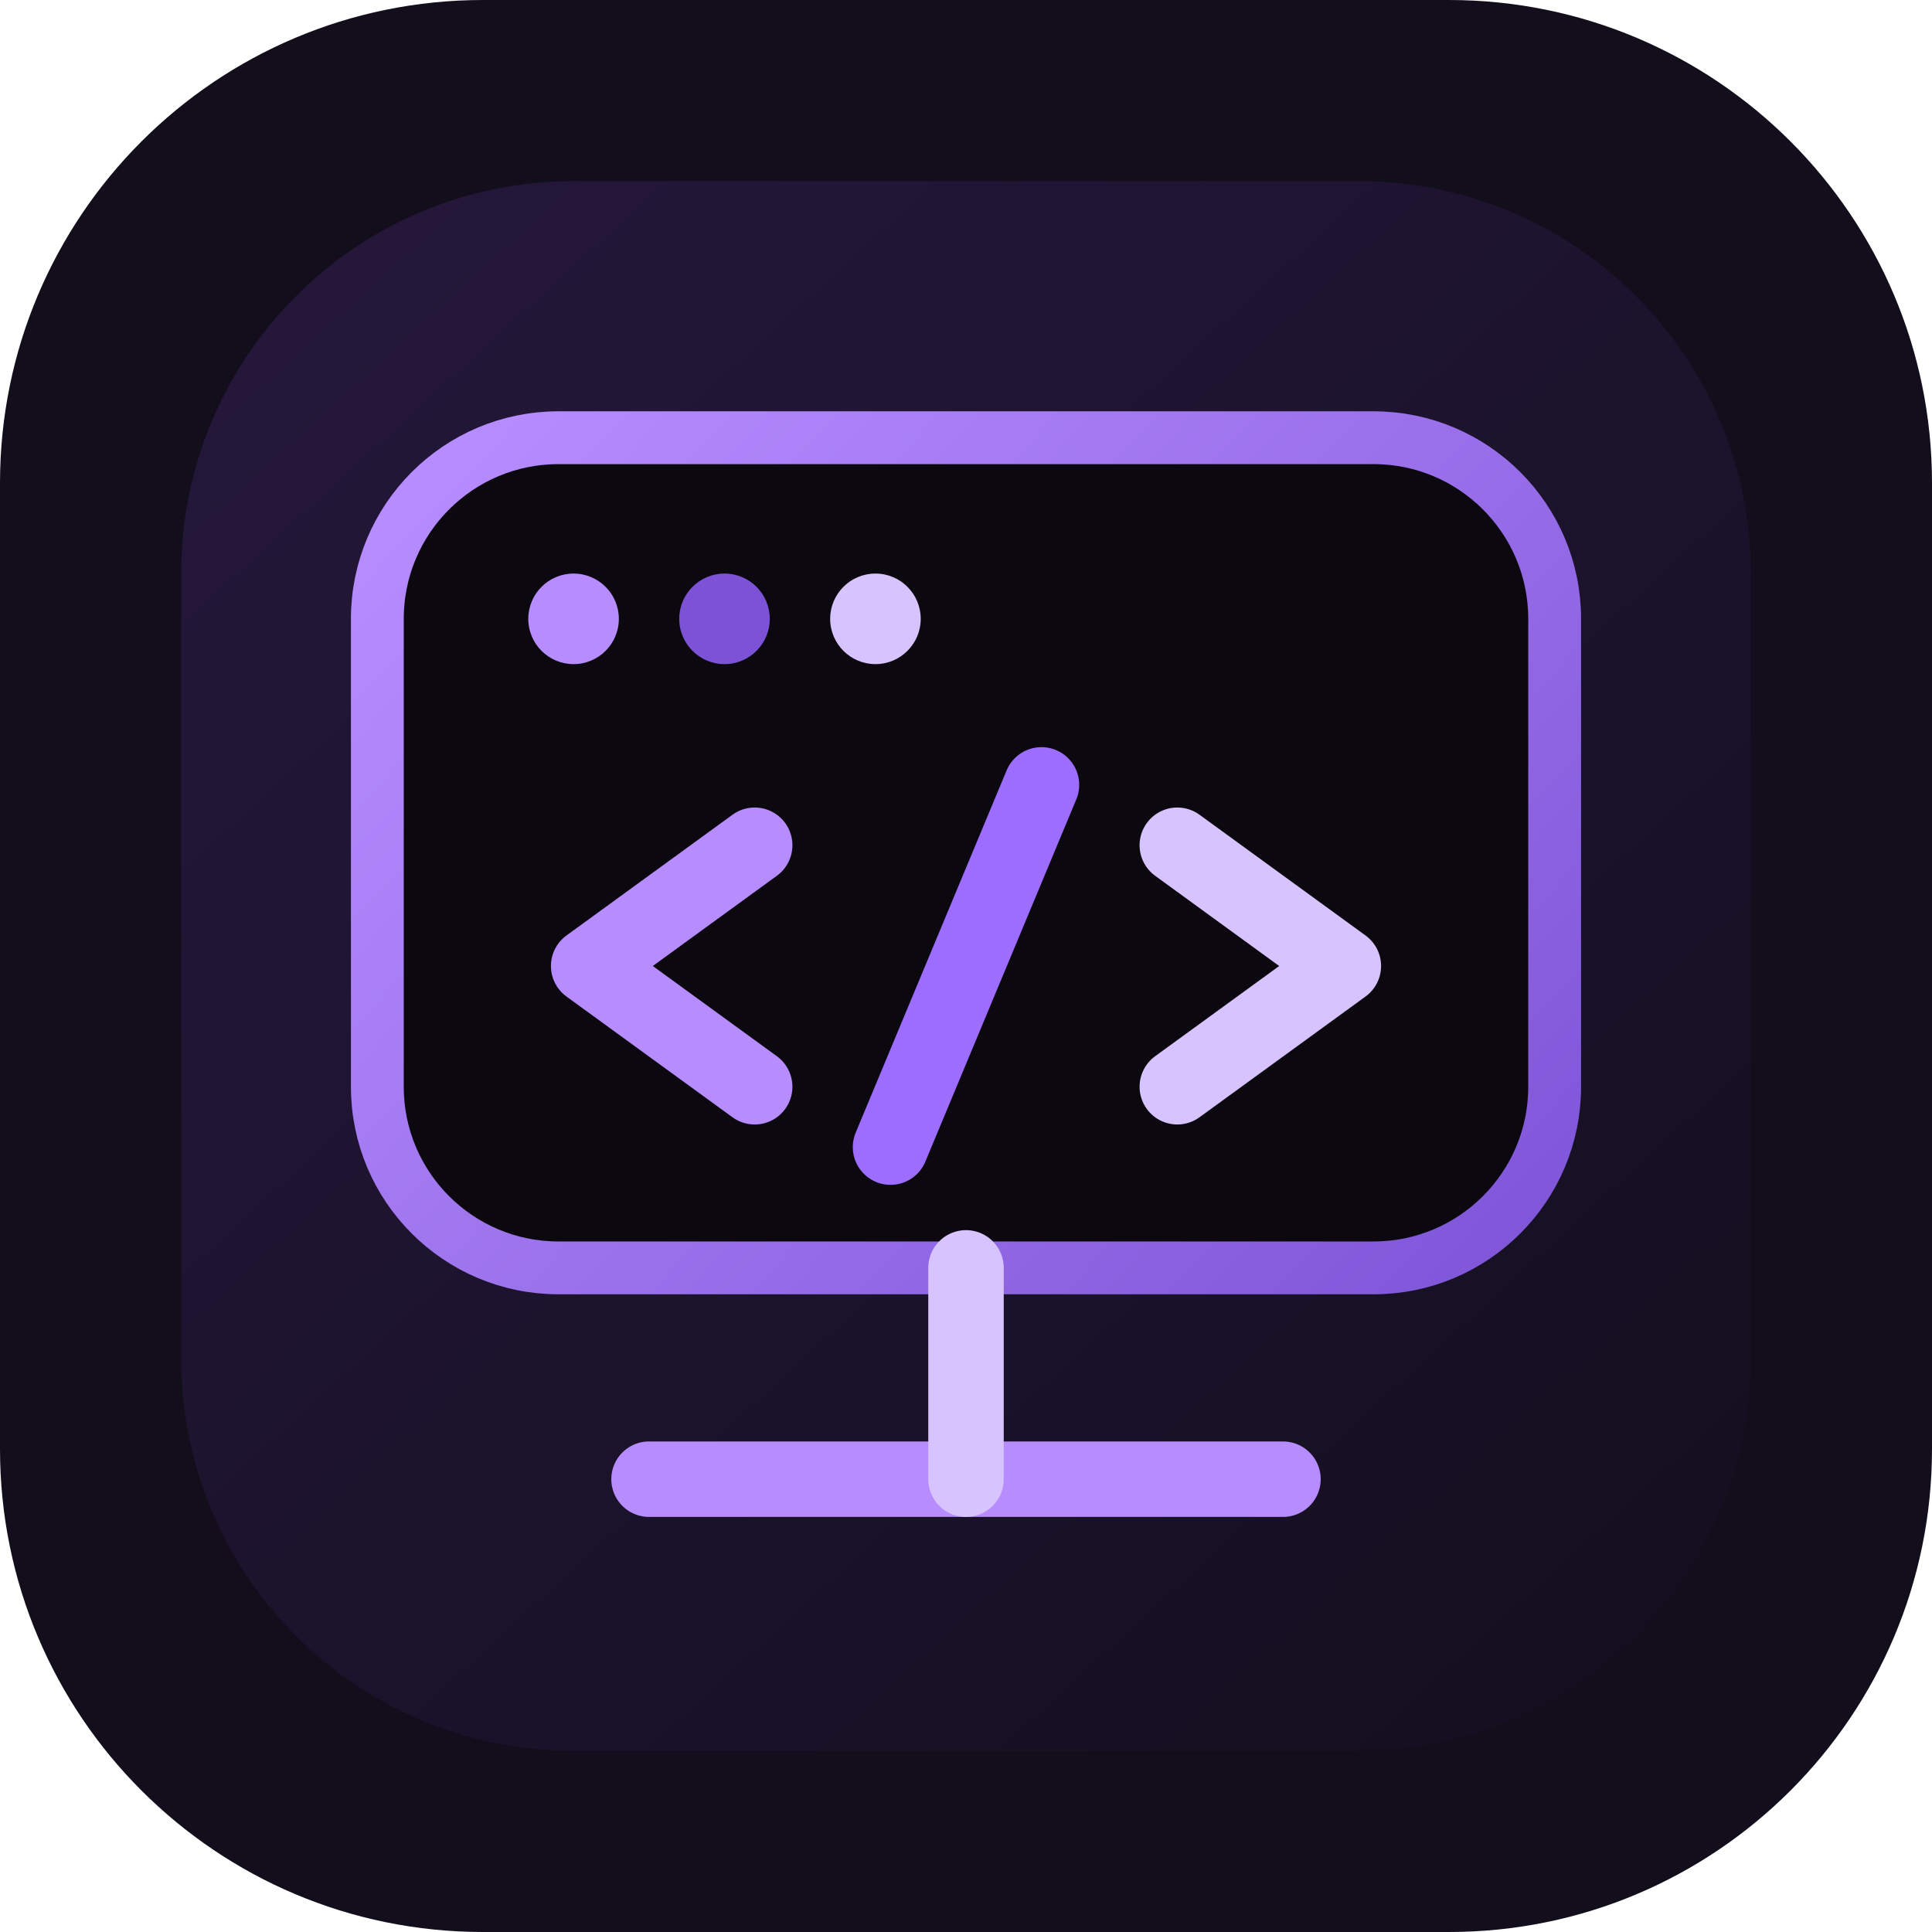
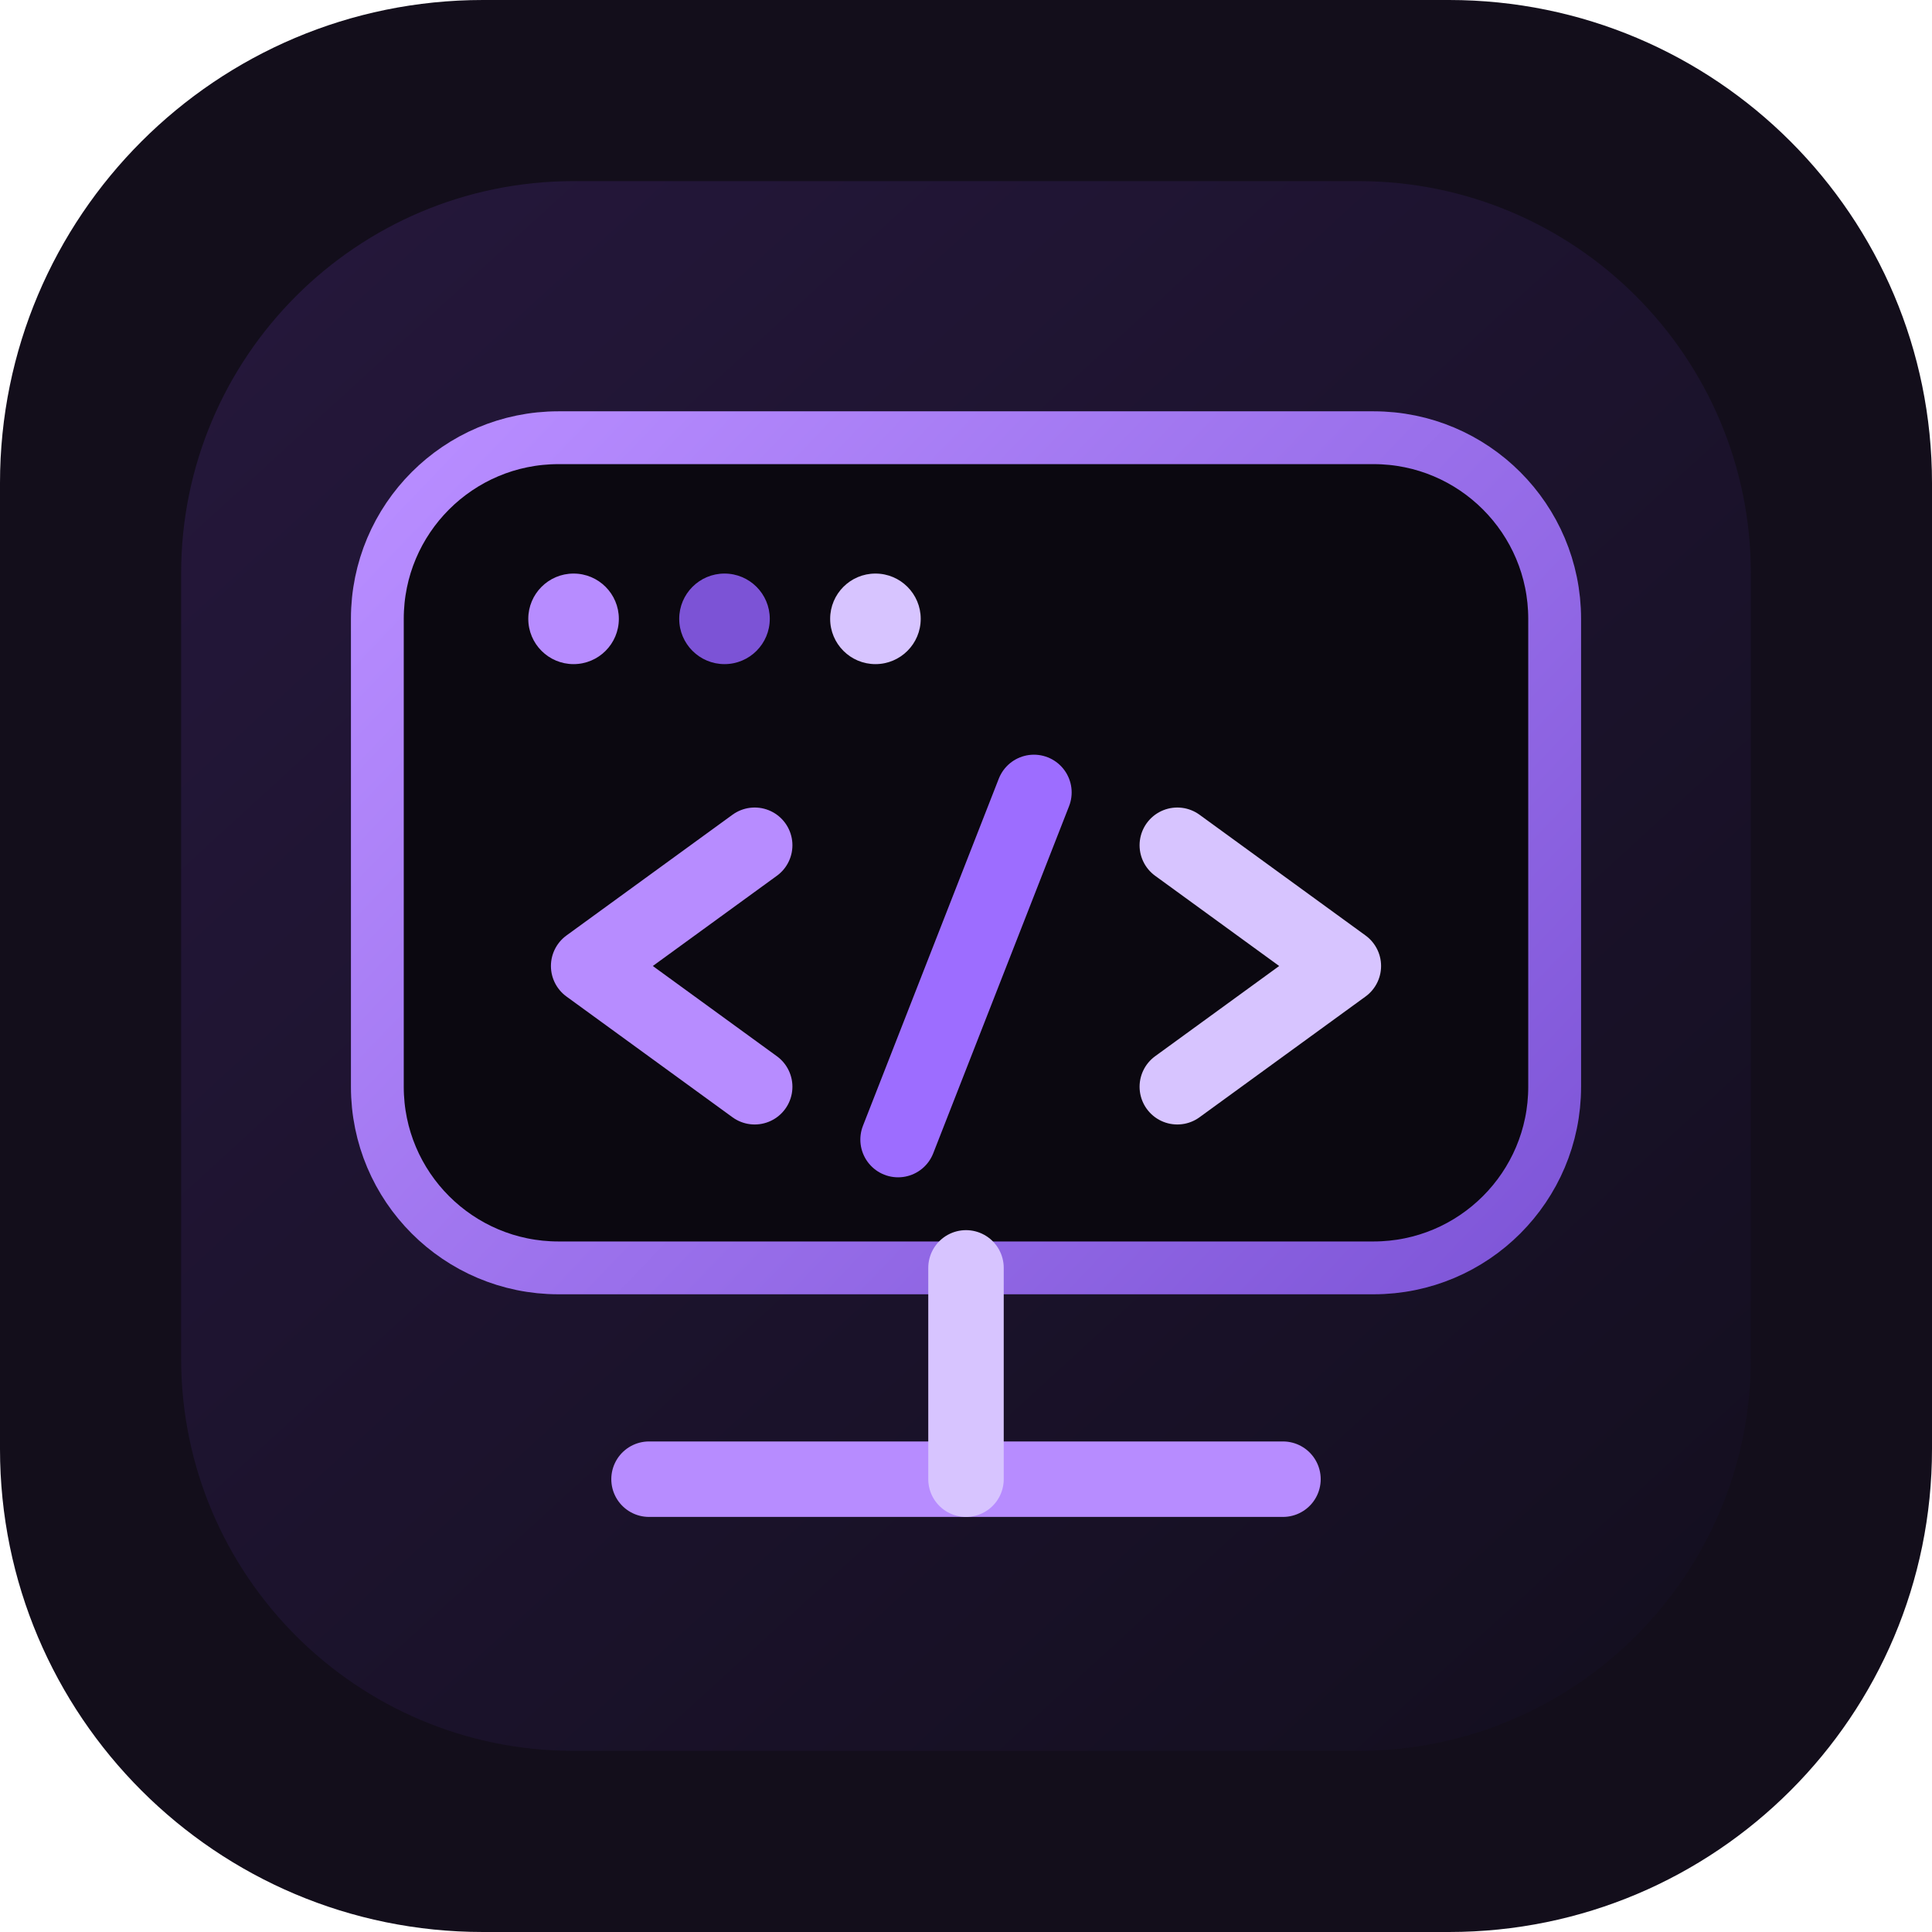
<svg xmlns="http://www.w3.org/2000/svg" width="256" height="256" viewBox="0 0 256 256" fill="none" role="img" aria-labelledby="title desc">
  <defs>
    <linearGradient id="panel" x1="42" y1="34" x2="214" y2="222" gradientUnits="userSpaceOnUse">
      <stop stop-color="#24173A" />
      <stop offset="1" stop-color="#140F20" />
    </linearGradient>
    <linearGradient id="purple" x1="60" y1="58" x2="196" y2="188" gradientUnits="userSpaceOnUse">
      <stop stop-color="#B78CFF" />
      <stop offset="1" stop-color="#7C53D6" />
    </linearGradient>
  </defs>
  <rect width="256" height="256" rx="64" fill="#130E1B" />
  <rect x="24" y="24" width="208" height="208" rx="52" fill="url(#panel)" />
  <rect x="50" y="58" width="156" height="110" rx="24" fill="#0B0810" stroke="url(#purple)" stroke-width="7" />
  <circle cx="76" cy="82" r="6" fill="#B78CFF" />
  <circle cx="96" cy="82" r="6" fill="#7C53D6" />
  <circle cx="116" cy="82" r="6" fill="#D7C4FF" />
  <path d="M100 112L78 128L100 144" stroke="#B78CFF" stroke-width="10" stroke-linecap="round" stroke-linejoin="round" />
  <path d="M156 112L178 128L156 144" stroke="#D7C4FF" stroke-width="10" stroke-linecap="round" stroke-linejoin="round" />
-   <path d="M118 152L138 104" stroke="#9D6DFF" stroke-width="10" stroke-linecap="round" />
+   <path d="M119 151L137 105" stroke="#9D6DFF" stroke-width="10" stroke-linecap="round" />
  <path d="M86 196H170" stroke="#B78CFF" stroke-width="10" stroke-linecap="round" />
  <path d="M128 168V196" stroke="#D7C4FF" stroke-width="10" stroke-linecap="round" />
</svg>
